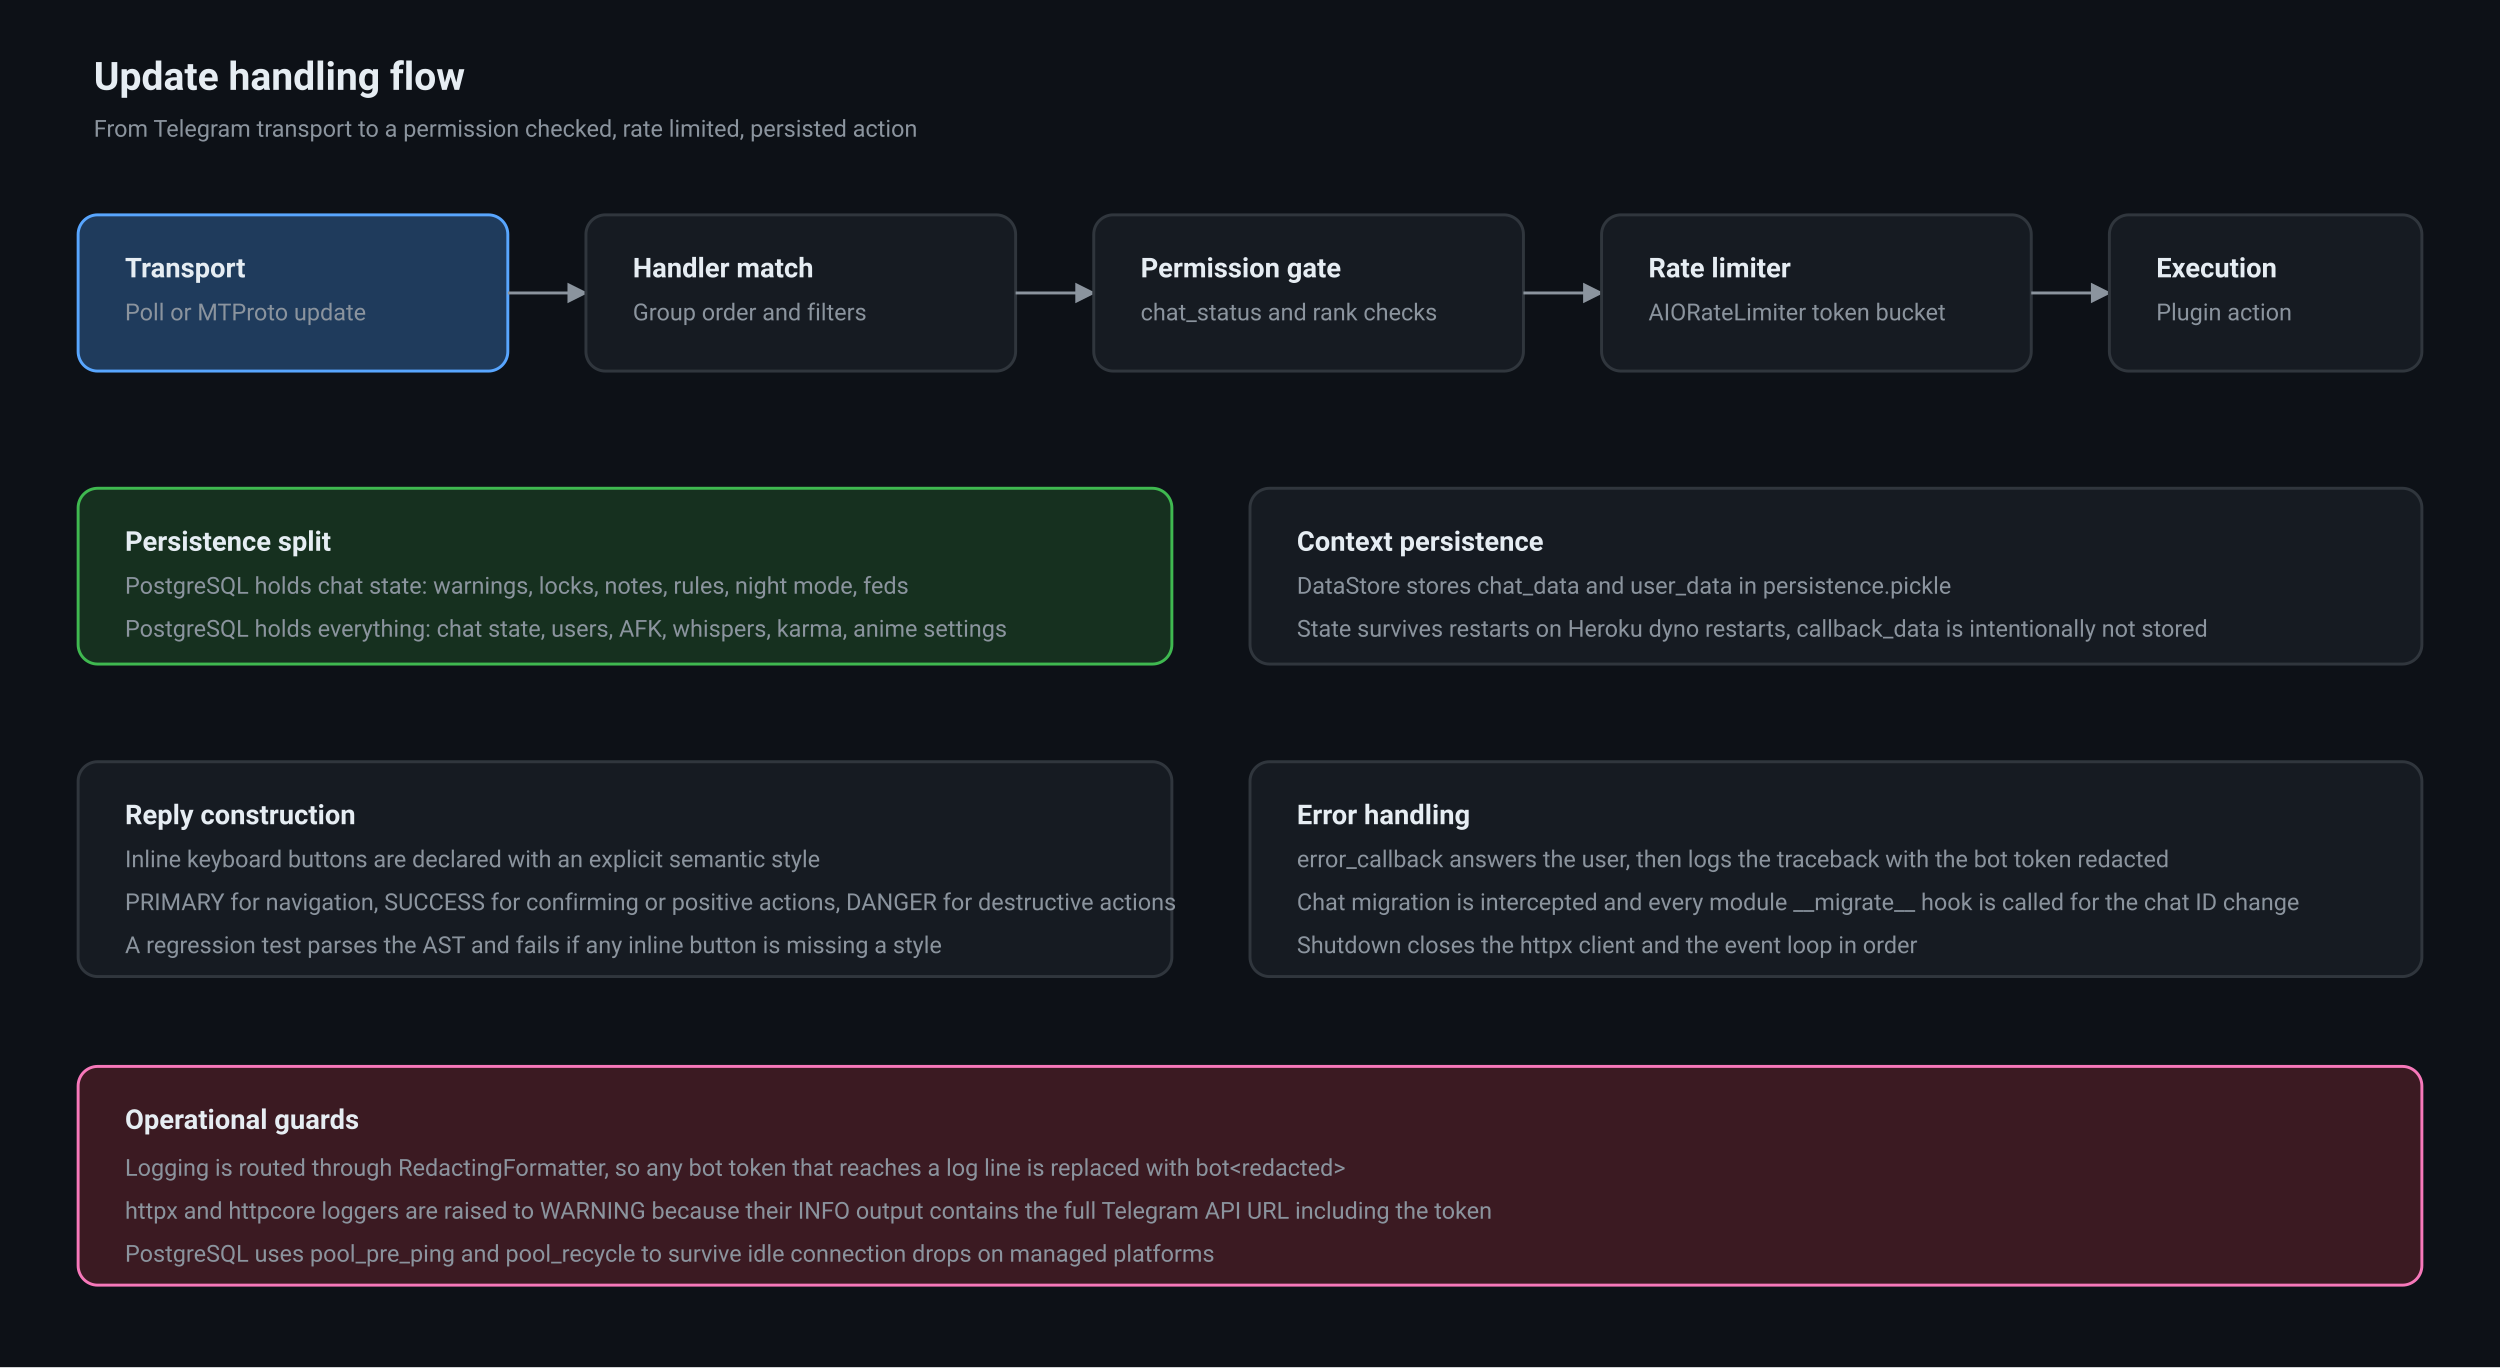
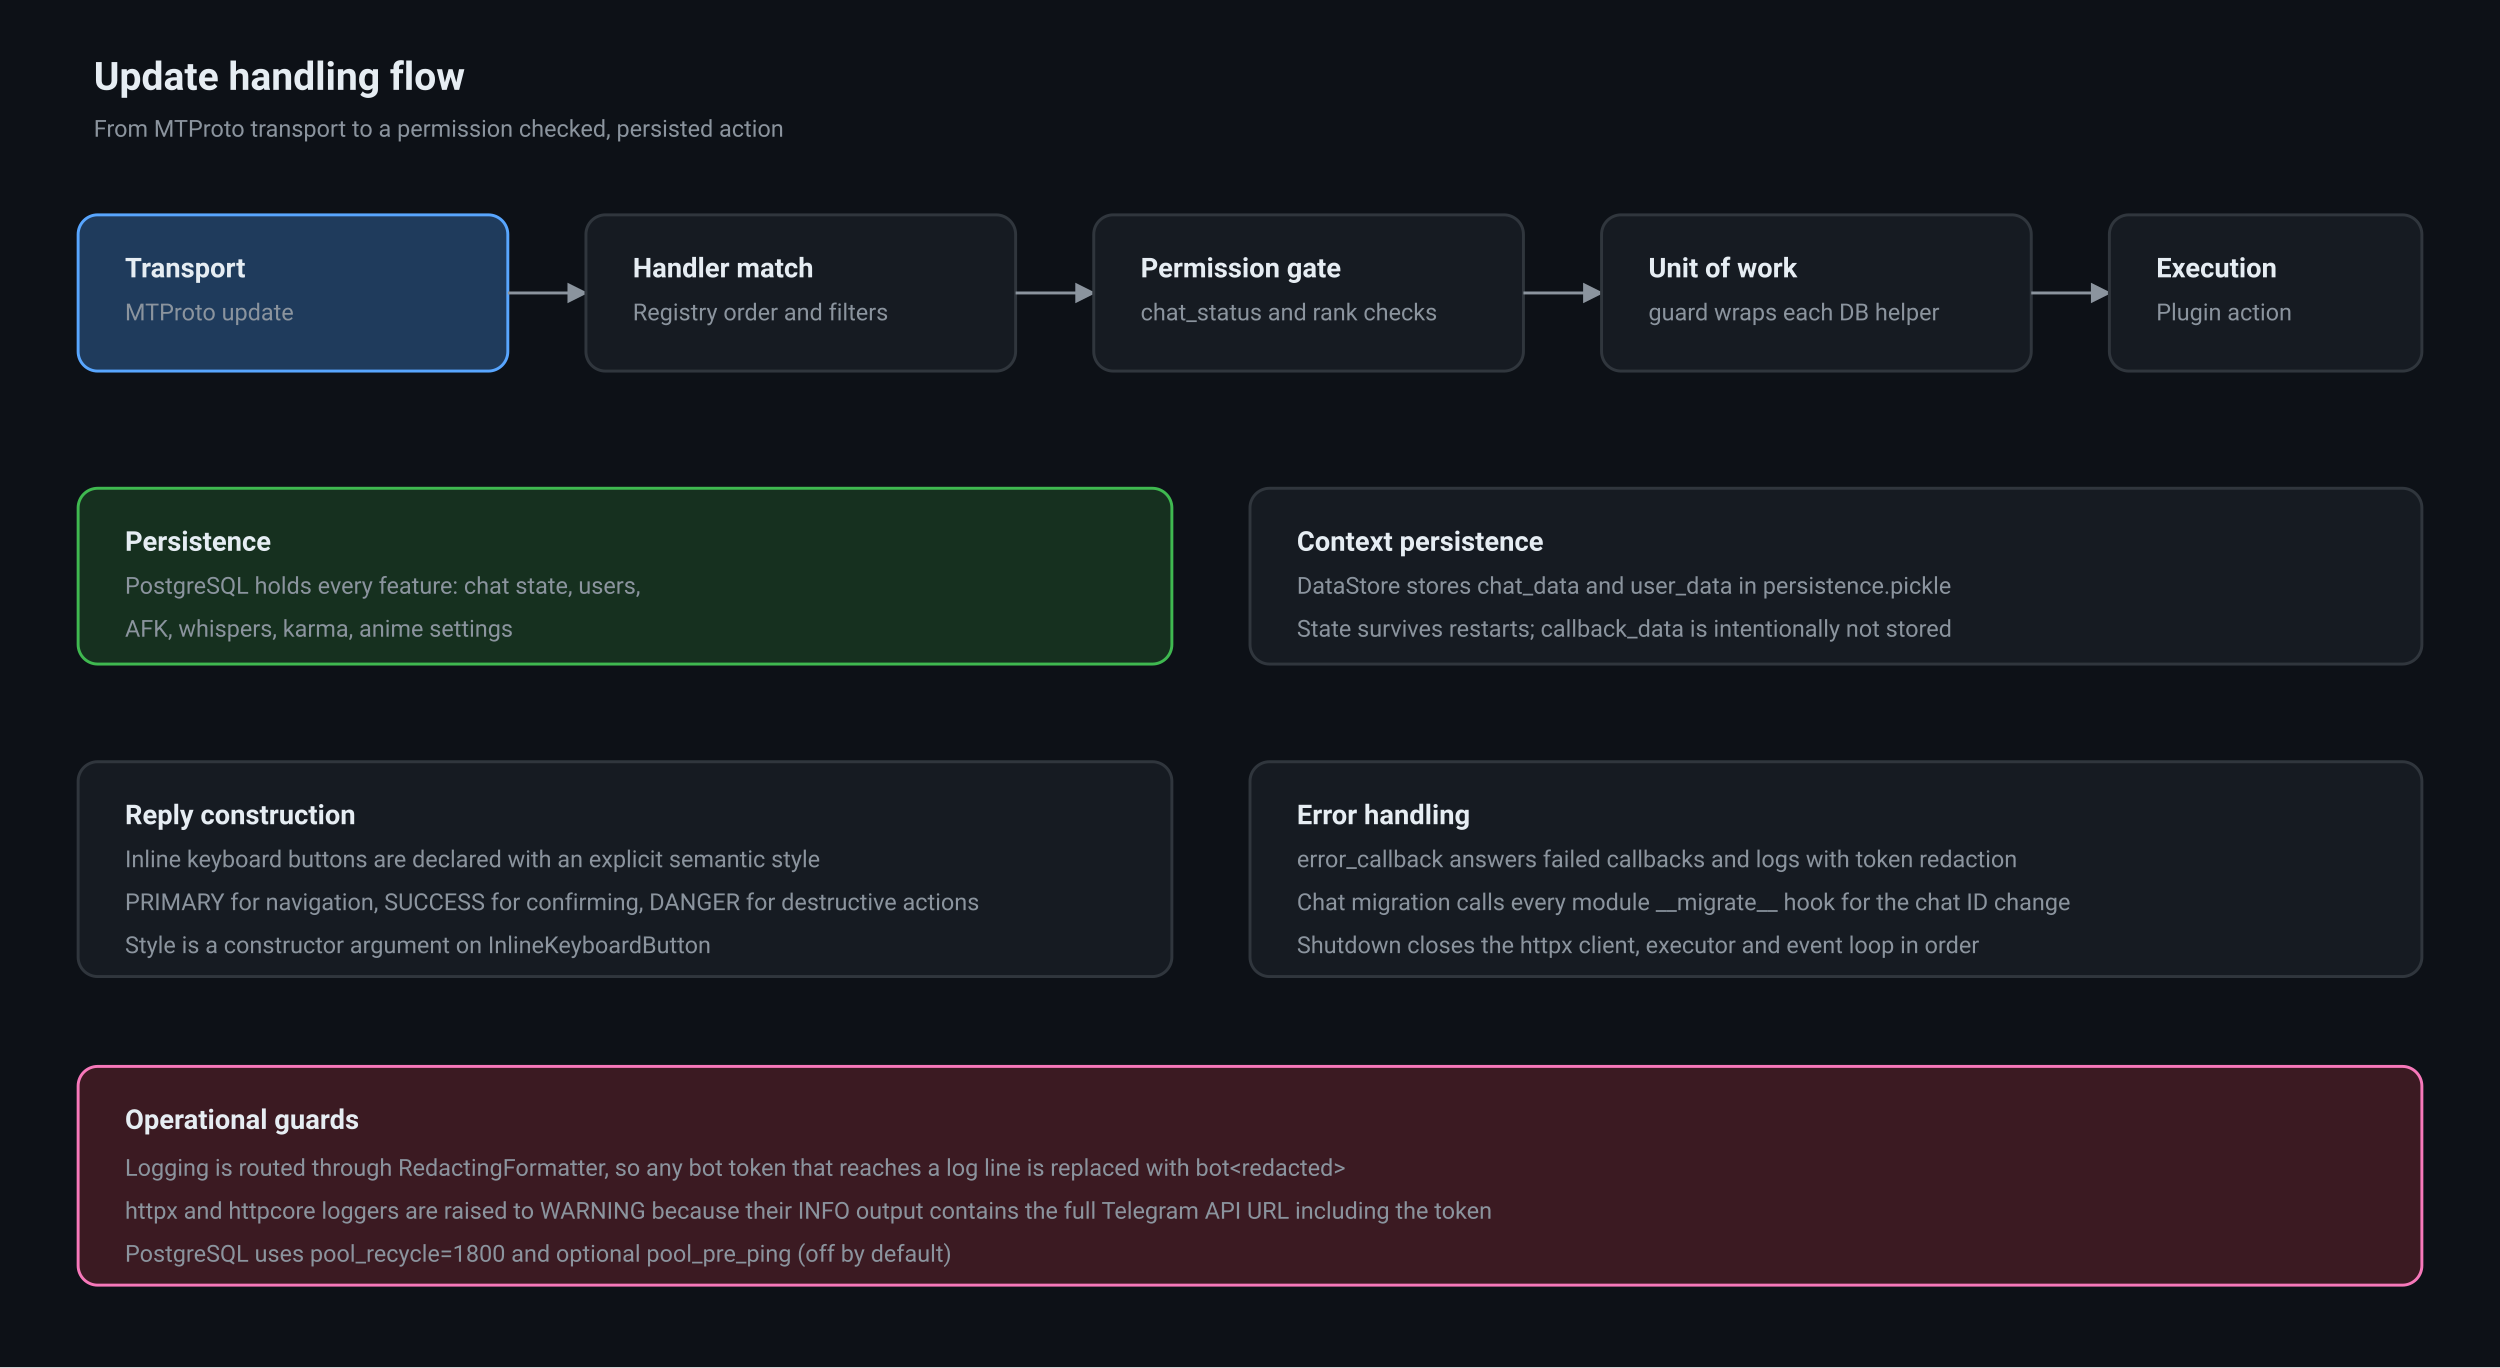
<svg xmlns="http://www.w3.org/2000/svg" viewBox="0 0 1280 700" width="1280" height="700" role="img" aria-label="YaeMiko update handling flow">
  <defs>
    <marker id="arrow" viewBox="0 0 10 10" refX="9" refY="5" markerWidth="7" markerHeight="7" orient="auto-start-reverse">
      <path d="M 0 0 L 10 5 L 0 10 z" fill="#8b949e" />
    </marker>
    <style>
      .bg { fill: #0d1117; }
      .panel { fill: #161b22; stroke: #30363d; stroke-width: 1.5; rx: 10; }
      .title { fill: #e6edf3; font: 600 20px "Segoe UI", Roboto, Helvetica, Arial, sans-serif; }
      .head { fill: #e6edf3; font: 600 14px "Segoe UI", Roboto, Helvetica, Arial, sans-serif; }
      .sub { fill: #8b949e; font: 400 12px "Segoe UI", Roboto, Helvetica, Arial, sans-serif; }
      .edge { stroke: #8b949e; stroke-width: 1.5; fill: none; marker-end: url(#arrow); }
      .accent-blue { fill: #1f3b5c; stroke: #58a6ff; stroke-width: 1.5; rx: 10; }
      .accent-green { fill: #16301f; stroke: #3fb950; stroke-width: 1.5; rx: 10; }
      .accent-red { fill: #3b1a22; stroke: #f778ba; stroke-width: 1.5; rx: 10; }
    </style>
  </defs>
  <rect class="bg" x="0" y="0" width="1280" height="700" />
  <text class="title" x="48" y="46">Update handling flow</text>
-   <text class="sub" x="48" y="70">From Telegram transport to a permission checked, rate limited, persisted action</text>
+   <text class="sub" x="48" y="70">From MTProto transport to a permission checked, persisted action</text>
  <rect class="accent-blue" x="40" y="110" width="220" height="80" />
  <text class="head" x="64" y="142">Transport</text>
-   <text class="sub" x="64" y="164">Poll or MTProto update</text>
+   <text class="sub" x="64" y="164">MTProto update</text>
  <path class="edge" d="M 260 150 L 300 150" />
  <rect class="panel" x="300" y="110" width="220" height="80" />
  <text class="head" x="324" y="142">Handler match</text>
-   <text class="sub" x="324" y="164">Group order and filters</text>
+   <text class="sub" x="324" y="164">Registry order and filters</text>
  <path class="edge" d="M 520 150 L 560 150" />
  <rect class="panel" x="560" y="110" width="220" height="80" />
  <text class="head" x="584" y="142">Permission gate</text>
  <text class="sub" x="584" y="164">chat_status and rank checks</text>
  <path class="edge" d="M 780 150 L 820 150" />
  <rect class="panel" x="820" y="110" width="220" height="80" />
-   <text class="head" x="844" y="142">Rate limiter</text>
-   <text class="sub" x="844" y="164">AIORateLimiter token bucket</text>
+   <text class="head" x="844" y="142">Unit of work</text>
+   <text class="sub" x="844" y="164">guard wraps each DB helper</text>
  <path class="edge" d="M 1040 150 L 1080 150" />
  <rect class="panel" x="1080" y="110" width="160" height="80" />
  <text class="head" x="1104" y="142">Execution</text>
  <text class="sub" x="1104" y="164">Plugin action</text>
  <rect class="accent-green" x="40" y="250" width="560" height="90" />
-   <text class="head" x="64" y="282">Persistence split</text>
-   <text class="sub" x="64" y="304">PostgreSQL holds chat state: warnings, locks, notes, rules, night mode, feds</text>
-   <text class="sub" x="64" y="326">PostgreSQL holds everything: chat state, users, AFK, whispers, karma, anime settings</text>
+   <text class="head" x="64" y="282">Persistence</text>
+   <text class="sub" x="64" y="304">PostgreSQL holds every feature: chat state, users,</text>
+   <text class="sub" x="64" y="326">AFK, whispers, karma, anime settings</text>
  <rect class="panel" x="640" y="250" width="600" height="90" />
  <text class="head" x="664" y="282">Context persistence</text>
  <text class="sub" x="664" y="304">DataStore stores chat_data and user_data in persistence.pickle</text>
-   <text class="sub" x="664" y="326">State survives restarts on Heroku dyno restarts, callback_data is intentionally not stored</text>
+   <text class="sub" x="664" y="326">State survives restarts; callback_data is intentionally not stored</text>
  <rect class="panel" x="40" y="390" width="560" height="110" />
  <text class="head" x="64" y="422">Reply construction</text>
  <text class="sub" x="64" y="444">Inline keyboard buttons are declared with an explicit semantic style</text>
-   <text class="sub" x="64" y="466">PRIMARY for navigation, SUCCESS for confirming or positive actions, DANGER for destructive actions</text>
-   <text class="sub" x="64" y="488">A regression test parses the AST and fails if any inline button is missing a style</text>
+   <text class="sub" x="64" y="466">PRIMARY for navigation, SUCCESS for confirming, DANGER for destructive actions</text>
+   <text class="sub" x="64" y="488">Style is a constructor argument on InlineKeyboardButton</text>
  <rect class="panel" x="640" y="390" width="600" height="110" />
  <text class="head" x="664" y="422">Error handling</text>
-   <text class="sub" x="664" y="444">error_callback answers the user, then logs the traceback with the bot token redacted</text>
-   <text class="sub" x="664" y="466">Chat migration is intercepted and every module __migrate__ hook is called for the chat ID change</text>
-   <text class="sub" x="664" y="488">Shutdown closes the httpx client and the event loop in order</text>
+   <text class="sub" x="664" y="444">error_callback answers failed callbacks and logs with token redaction</text>
+   <text class="sub" x="664" y="466">Chat migration calls every module __migrate__ hook for the chat ID change</text>
+   <text class="sub" x="664" y="488">Shutdown closes the httpx client, executor and event loop in order</text>
  <rect class="accent-red" x="40" y="546" width="1200" height="112" />
  <text class="head" x="64" y="578">Operational guards</text>
  <text class="sub" x="64" y="602">Logging is routed through RedactingFormatter, so any bot token that reaches a log line is replaced with bot&lt;redacted&gt;</text>
  <text class="sub" x="64" y="624">httpx and httpcore loggers are raised to WARNING because their INFO output contains the full Telegram API URL including the token</text>
-   <text class="sub" x="64" y="646">PostgreSQL uses pool_pre_ping and pool_recycle to survive idle connection drops on managed platforms</text>
+   <text class="sub" x="64" y="646">PostgreSQL uses pool_recycle=1800 and optional pool_pre_ping (off by default)</text>
</svg>
